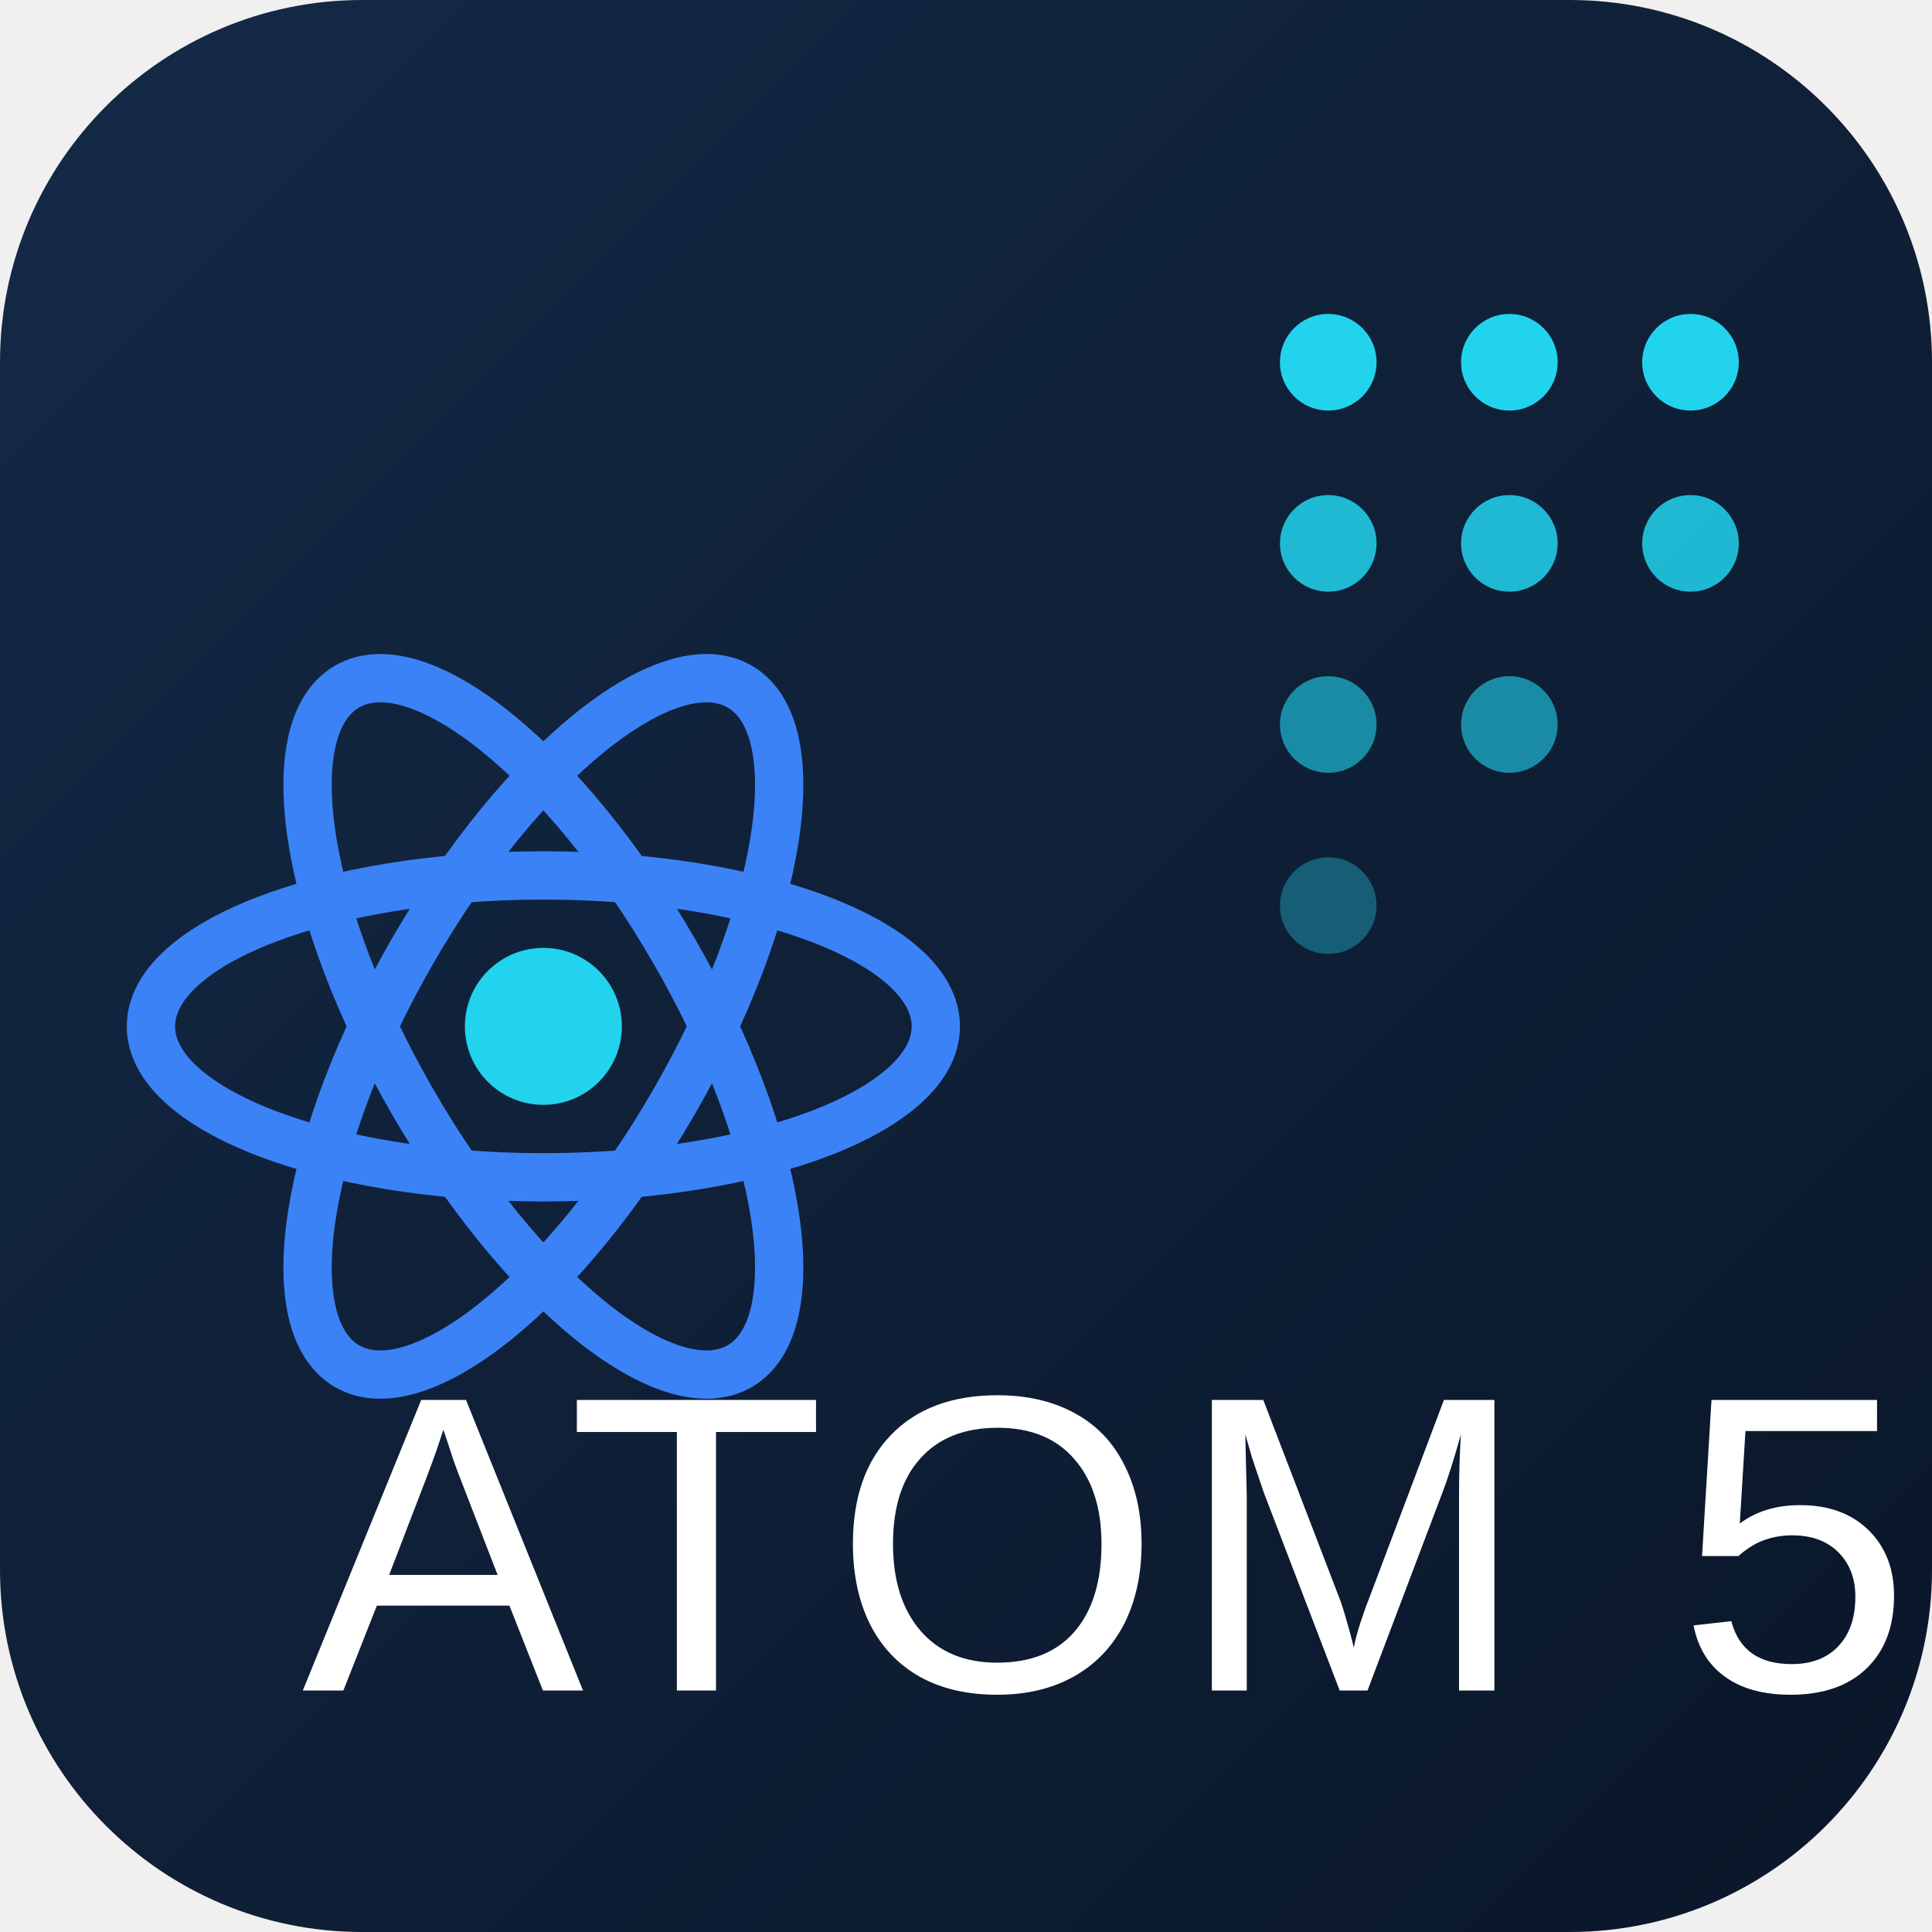
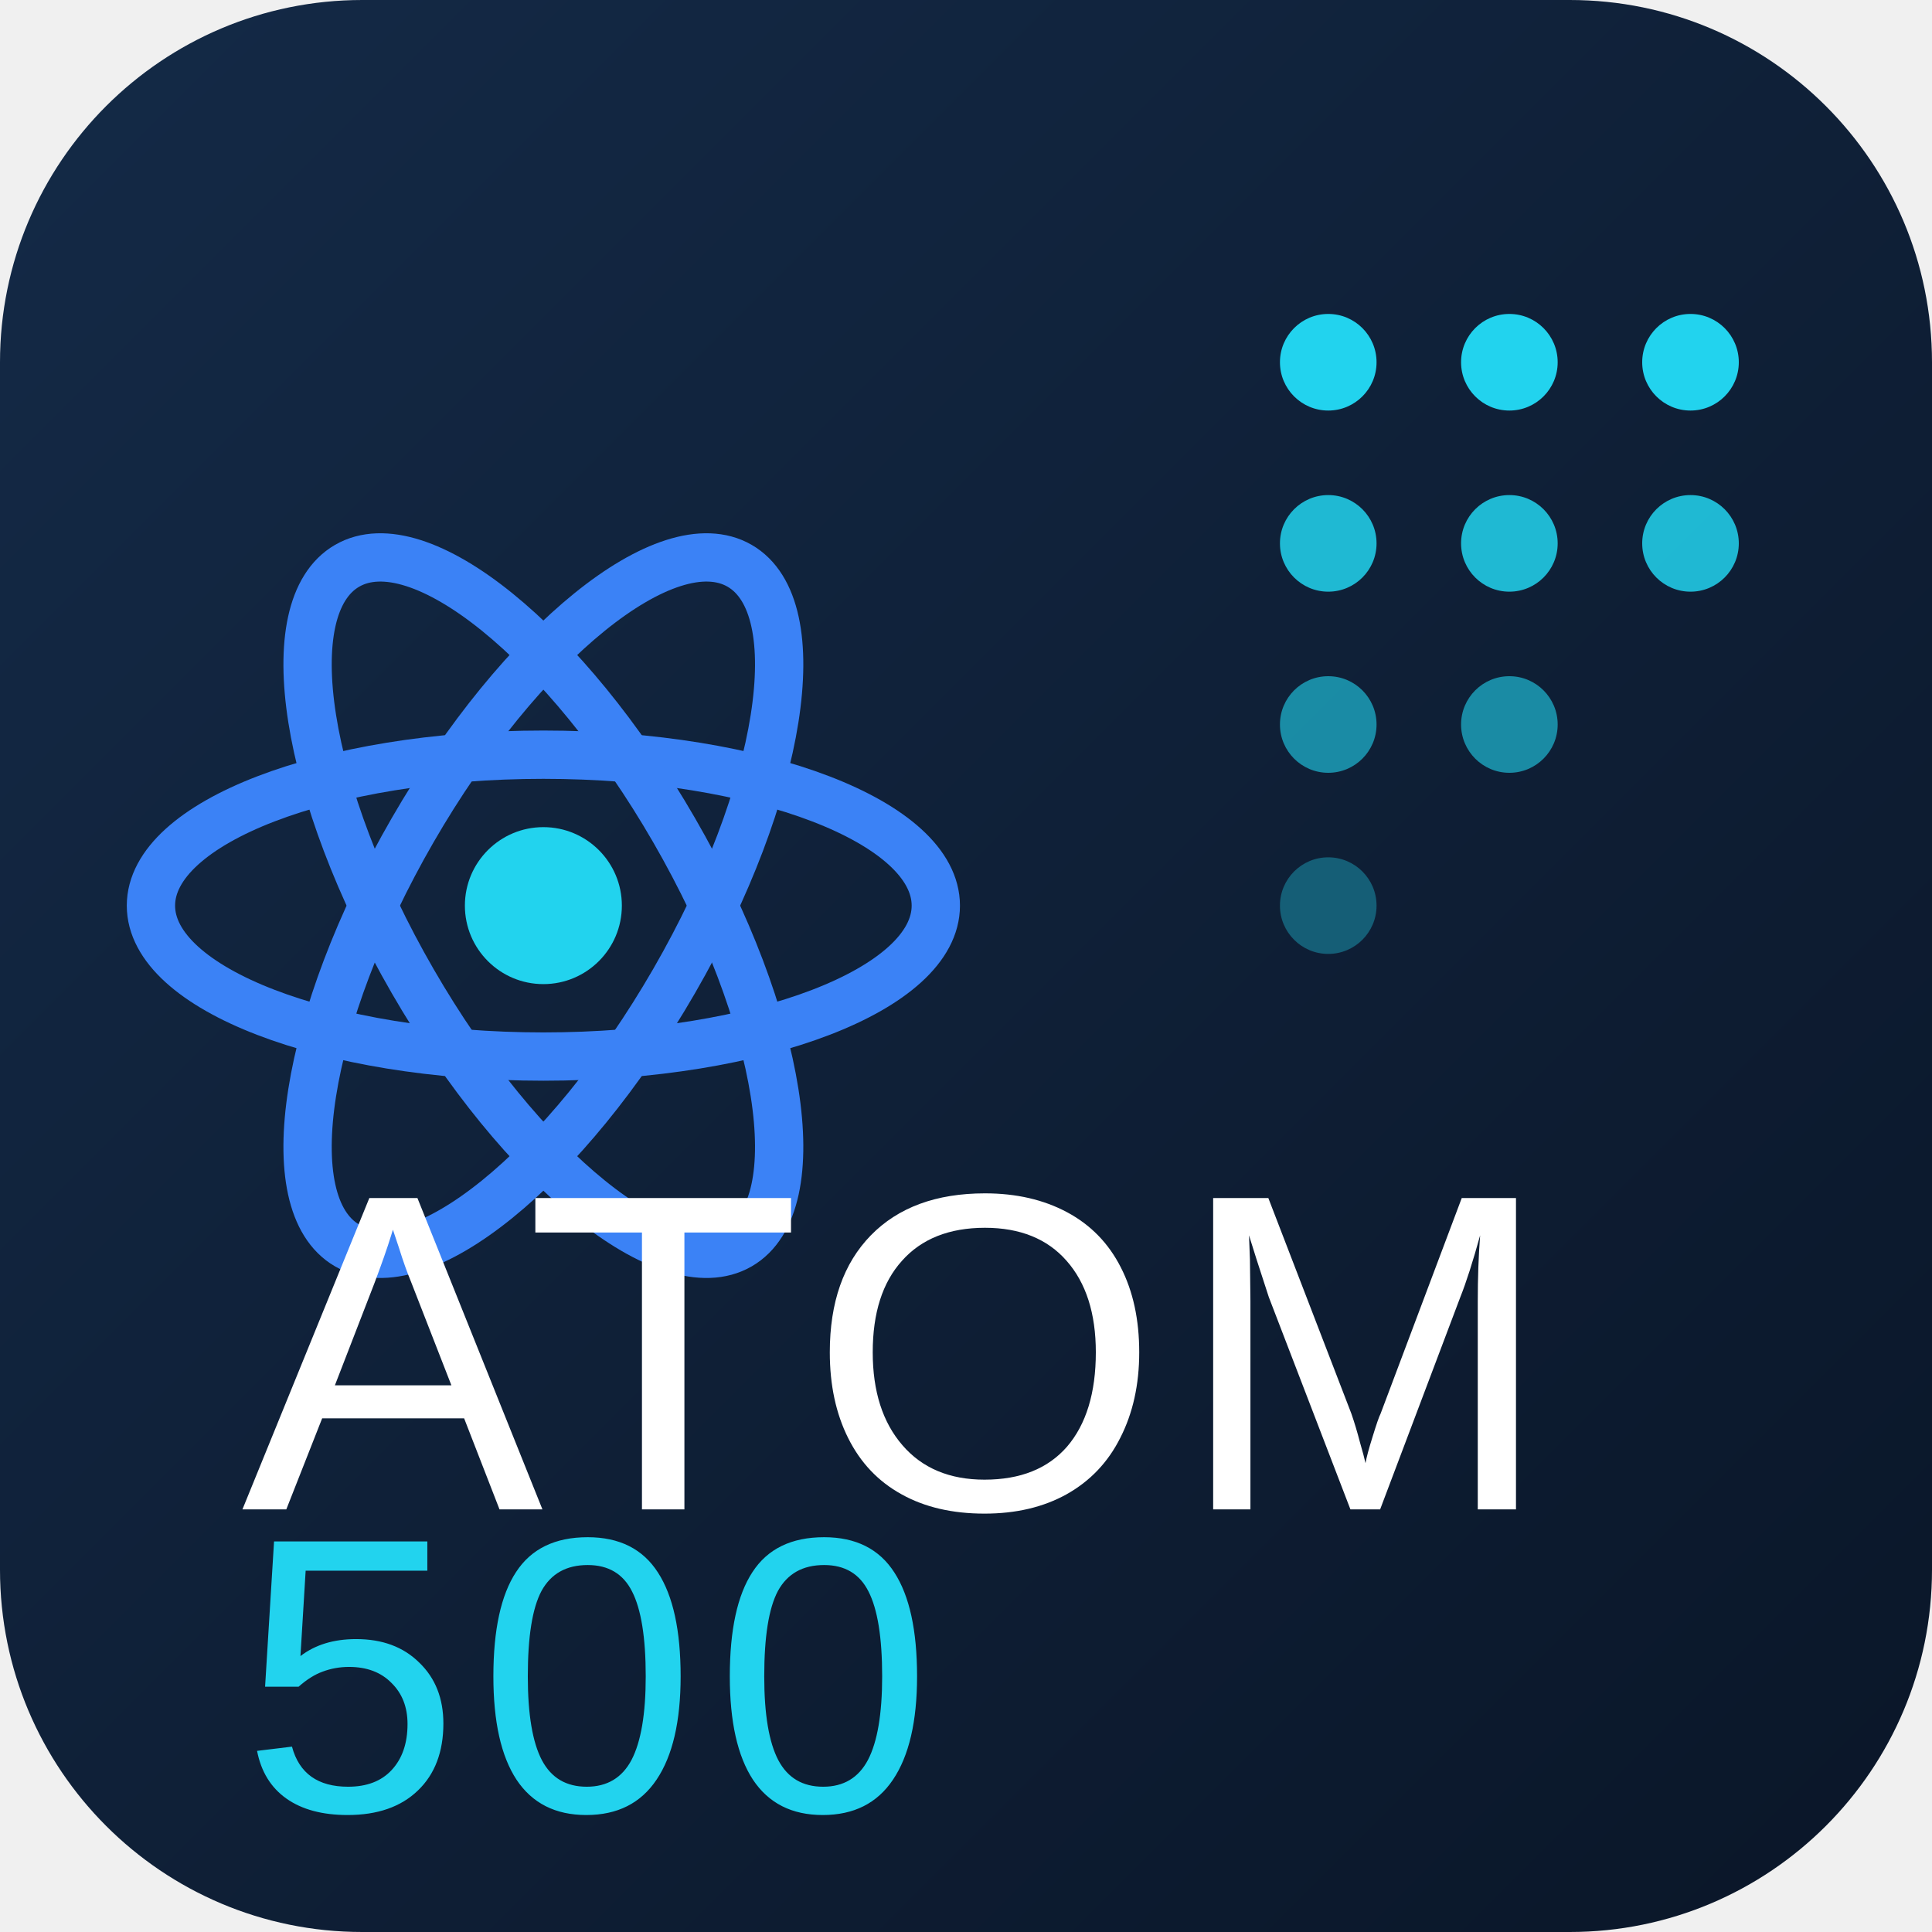
<svg xmlns="http://www.w3.org/2000/svg" viewBox="0 0 64 64" role="img" aria-label="Atom 500 logo">
  <defs>
    <linearGradient id="bg-atom500" x1="0" y1="0" x2="1" y2="1">
      <stop offset="0%" stop-color="#142A47" />
      <stop offset="100%" stop-color="#0A1628" />
    </linearGradient>
  </defs>
  <rect width="64" height="64" rx="12" fill="url(#bg-atom500)" />
  <g fill="#22D3EE">
    <circle cx="44" cy="12" r="1.6" />
    <circle cx="50" cy="12" r="1.6" />
    <circle cx="56" cy="12" r="1.6" />
    <circle cx="44" cy="18" r="1.6" opacity="0.85" />
    <circle cx="50" cy="18" r="1.6" opacity="0.85" />
    <circle cx="56" cy="18" r="1.6" opacity="0.85" />
    <circle cx="44" cy="24" r="1.6" opacity="0.6" />
    <circle cx="50" cy="24" r="1.6" opacity="0.6" />
    <circle cx="44" cy="30" r="1.6" opacity="0.35" />
  </g>
-   <g transform="translate(18,34)" fill="none" stroke="#3B82F6" stroke-width="1.6">
+   <g transform="translate(18,30)" fill="none" stroke="#3B82F6" stroke-width="1.6">
    <ellipse rx="13" ry="5" />
    <ellipse rx="13" ry="5" transform="rotate(60)" />
    <ellipse rx="13" ry="5" transform="rotate(120)" />
  </g>
-   <circle cx="18" cy="34" r="2.6" fill="#22D3EE" />
-   <text x="10" y="56" font-family="'Bebas Neue',Arial,sans-serif" font-size="14" fill="#FFFFFF" letter-spacing="0.5">ATOM 500</text>
+   <circle cx="18" cy="30" r="2.6" fill="#22D3EE" />
+   <text x="8" y="50" font-family="'Bebas Neue',Arial,sans-serif" font-size="15" fill="#FFFFFF" letter-spacing="0.5">ATOM</text>
+   <text x="8" y="60" font-family="'Bebas Neue',Arial,sans-serif" font-size="13" fill="#22D3EE" letter-spacing="0.6">500</text>
</svg>
